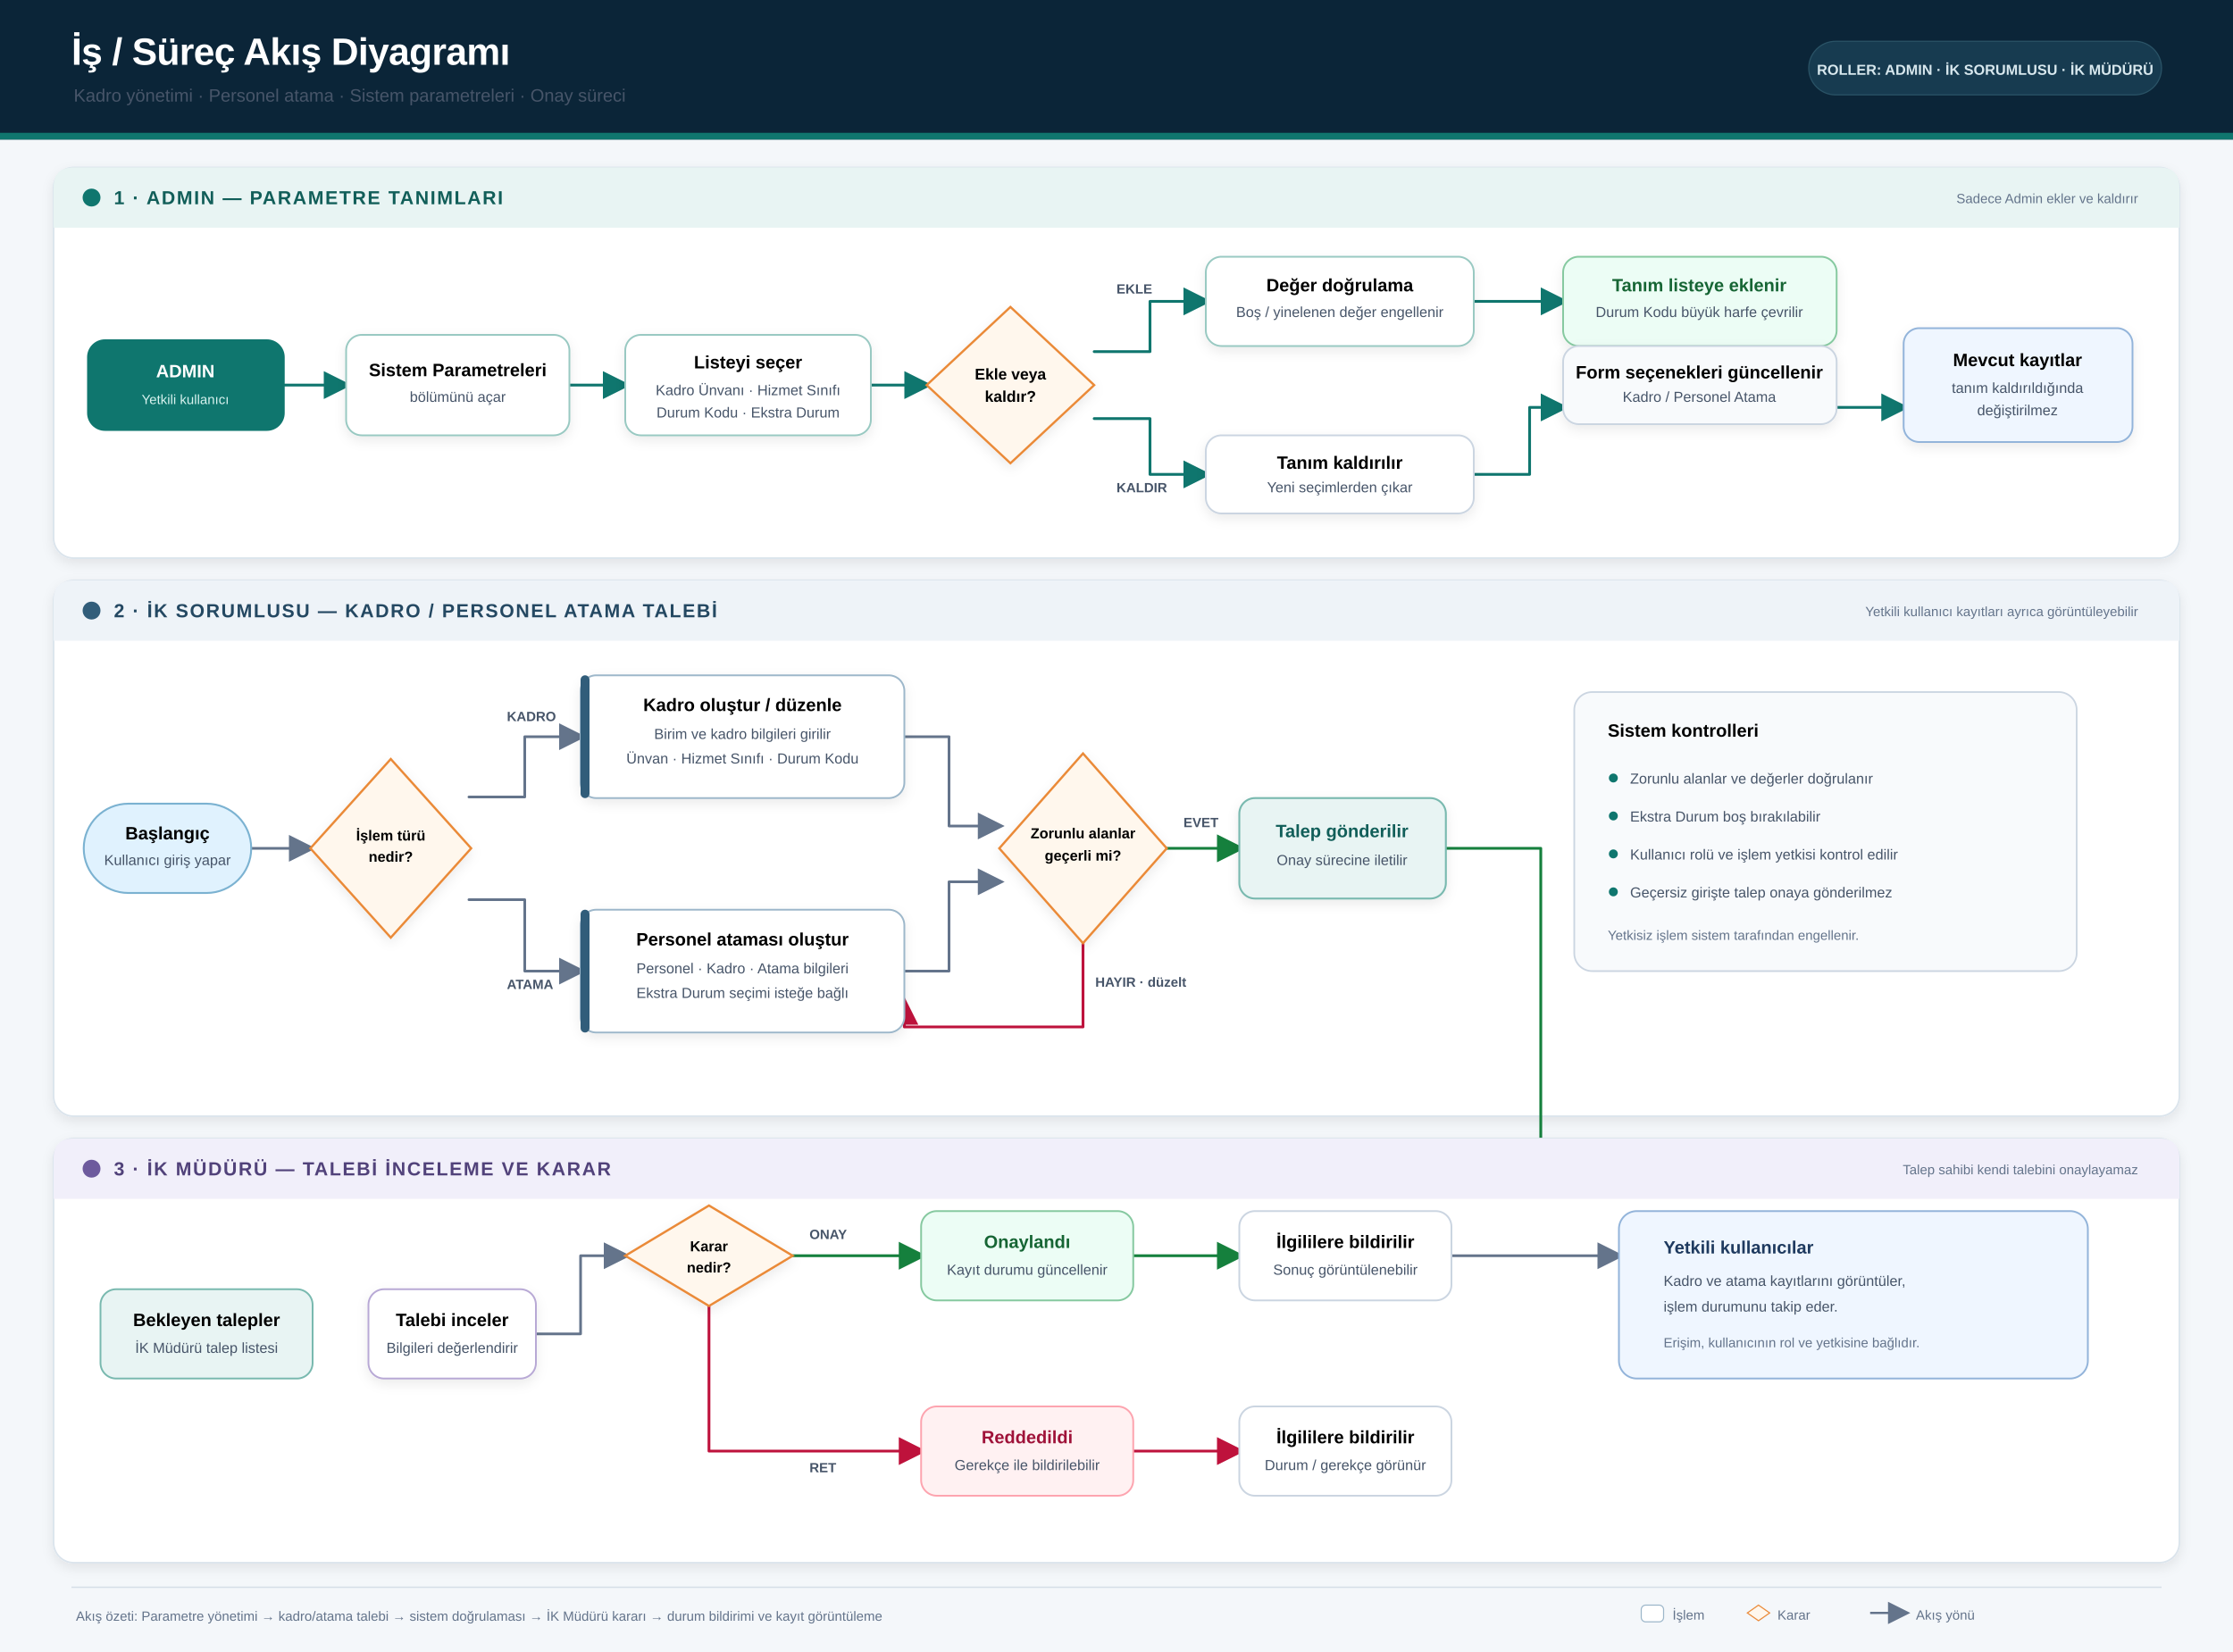
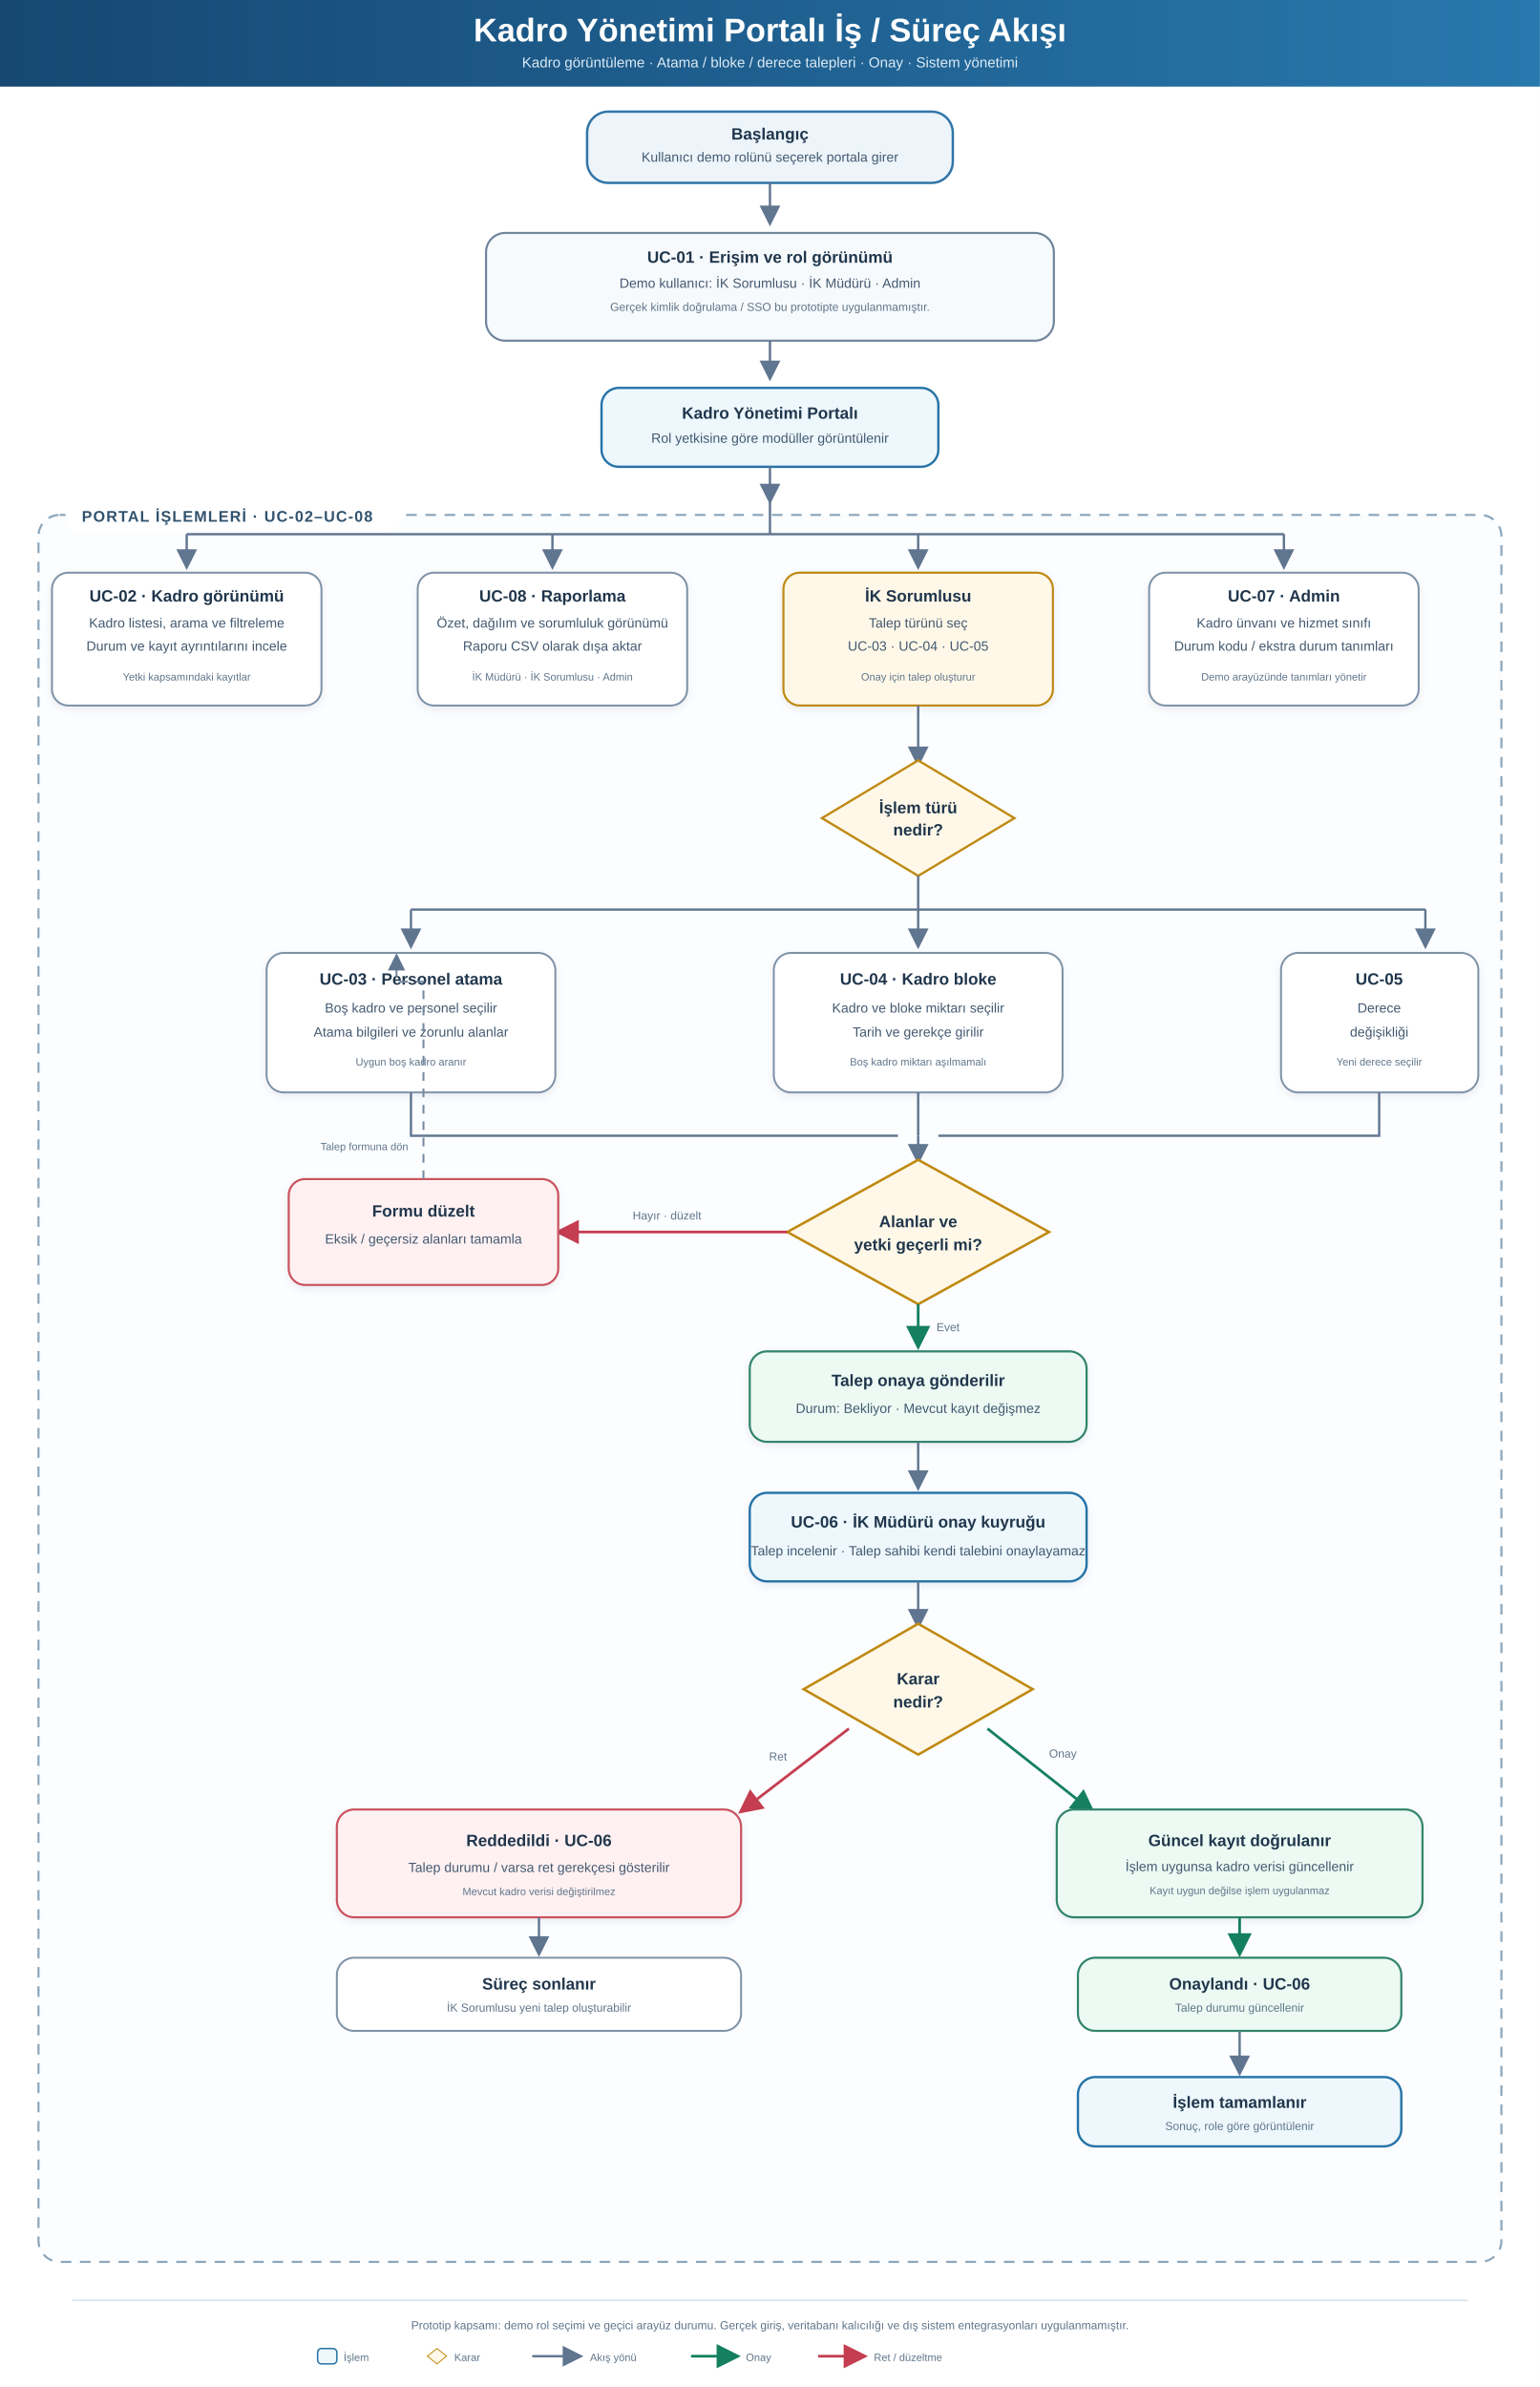
- <svg xmlns="http://www.w3.org/2000/svg" width="2000" height="1480" viewBox="0 0 2000 1480" role="img" aria-labelledby="title description">
+ <svg xmlns="http://www.w3.org/2000/svg" width="1600" height="2480" viewBox="0 0 1600 2480" role="img" aria-labelledby="diagram-title diagram-description">
  <defs>
-     <marker id="arrow" markerWidth="10" markerHeight="10" refX="8" refY="5" orient="auto" markerUnits="strokeWidth">
-       <path d="M0,0 L10,5 L0,10 z" fill="#64748b" />
+     <linearGradient id="header" x1="0" x2="1">
+       <stop stop-color="#164873" />
+       <stop offset="1" stop-color="#2878ad" />
+     </linearGradient>
+     <linearGradient id="portal" x1="0" x2="1">
+       <stop stop-color="#eef8fd" />
+       <stop offset="1" stop-color="#e4f2fa" />
+     </linearGradient>
+     <marker id="arrow" viewBox="0 0 10 10" refX="8.5" refY="5" markerWidth="9" markerHeight="9" orient="auto-start-reverse">
+       <path d="M0 0 10 5 0 10z" fill="#60758f" />
    </marker>
-     <marker id="arrow-teal" markerWidth="10" markerHeight="10" refX="8" refY="5" orient="auto" markerUnits="strokeWidth">
-       <path d="M0,0 L10,5 L0,10 z" fill="#0f766e" />
+     <marker id="arrow-green" viewBox="0 0 10 10" refX="8.5" refY="5" markerWidth="9" markerHeight="9" orient="auto">
+       <path d="M0 0 10 5 0 10z" fill="#14805f" />
    </marker>
-     <marker id="arrow-green" markerWidth="10" markerHeight="10" refX="8" refY="5" orient="auto" markerUnits="strokeWidth">
-       <path d="M0,0 L10,5 L0,10 z" fill="#15803d" />
+     <marker id="arrow-red" viewBox="0 0 10 10" refX="8.5" refY="5" markerWidth="9" markerHeight="9" orient="auto">
+       <path d="M0 0 10 5 0 10z" fill="#c43d50" />
    </marker>
-     <marker id="arrow-red" markerWidth="10" markerHeight="10" refX="8" refY="5" orient="auto" markerUnits="strokeWidth">
-       <path d="M0,0 L10,5 L0,10 z" fill="#be123c" />
-     </marker>
-     <filter id="shadow" x="-15%" y="-15%" width="130%" height="140%">
-       <feDropShadow dx="0" dy="4" stdDeviation="5" flood-color="#0f172a" flood-opacity=".08" />
-     </filter>
    <style>
-       text { font-family: Arial, "DejaVu Sans", sans-serif; }
-       .title { font-size: 34px; font-weight: 700; letter-spacing: -.5px; }
-       .subtitle { font-size: 16px; fill: #475569; }
-       .lane-title { font-size: 17px; font-weight: 700; letter-spacing: 1.3px; }
-       .node-title { font-size: 16px; font-weight: 700; }
-       .node-copy { font-size: 13px; fill: #475569; }
-       .small { font-size: 12px; fill: #64748b; }
-       .branch { font-size: 12px; font-weight: 700; fill: #475569; }
-       .lane { fill: #fff; stroke: #dbe4ec; stroke-width: 1.5; }
-       .flow { fill: none; stroke: #64748b; stroke-width: 2.4; marker-end: url(#arrow); stroke-linecap: round; stroke-linejoin: round; }
-       .flow-teal { fill: none; stroke: #0f766e; stroke-width: 2.5; marker-end: url(#arrow-teal); stroke-linecap: round; stroke-linejoin: round; }
-       .flow-green { fill: none; stroke: #15803d; stroke-width: 2.5; marker-end: url(#arrow-green); stroke-linecap: round; stroke-linejoin: round; }
-       .flow-red { fill: none; stroke: #be123c; stroke-width: 2.5; marker-end: url(#arrow-red); stroke-linecap: round; stroke-linejoin: round; }
+       text{font-family:Arial,"Helvetica Neue",sans-serif;fill:#20364c}
+       .title{font-size:34px;font-weight:700;fill:#fff}
+       .subtitle{font-size:15px;fill:#dcebf5}
+       .section{font-size:16px;font-weight:700;letter-spacing:.07em;fill:#31526d}
+       .step{font-size:17px;font-weight:700}
+       .copy{font-size:14px;fill:#435970}
+       .small{font-size:12px;fill:#60758a}
+       .tiny{font-size:11px;fill:#60758a}
+       .connector{fill:none;stroke:#60758f;stroke-width:2.4;marker-end:url(#arrow)}
+       .branch{fill:none;stroke:#60758f;stroke-width:2.4}
+       .approved{fill:none;stroke:#14805f;stroke-width:2.8;marker-end:url(#arrow-green)}
+       .rejected{fill:none;stroke:#c43d50;stroke-width:2.8;marker-end:url(#arrow-red)}
+       .dashed{fill:none;stroke:#7388a0;stroke-width:2;stroke-dasharray:9 8;marker-end:url(#arrow)}
+       .card{fill:#fff;stroke:#7e92a7;stroke-width:2}
+       .blue-card{fill:#edf7fc;stroke:#2673a6;stroke-width:2.4}
+       .green-card{fill:#ecfaf3;stroke:#31846b;stroke-width:2.2}
+       .red-card{fill:#fff1f2;stroke:#ca5360;stroke-width:2.2}
+       .amber-card{fill:#fff8e8;stroke:#bf8a13;stroke-width:2.2}
+       .shadow{filter:drop-shadow(0 3px 4px #17324b12)}
    </style>
  </defs>
-   <rect width="2000" height="1480" fill="#f4f7fa" />
-   <rect x="0" y="0" width="2000" height="125" fill="#0b2538" />
-   <rect x="0" y="119" width="2000" height="6" fill="#0f766e" />
-   <text x="64" y="58" class="title" fill="#ffffff">İş / Süreç Akış Diyagramı</text>
-   <text x="66" y="91" class="subtitle" fill="#cbd5e1">Kadro yönetimi · Personel atama · Sistem parametreleri · Onay süreci</text>
-   <rect x="1620" y="37" width="316" height="48" rx="24" fill="#173b50" stroke="#2a5366" />
-   <text x="1778" y="67" text-anchor="middle" font-size="13" font-weight="700" fill="#d8e8ee">ROLLER: ADMIN · İK SORUMLUSU · İK MÜDÜRÜ</text>
-   <rect class="lane" x="48" y="150" width="1904" height="350" rx="18" filter="url(#shadow)" />
-   <path d="M66 150 H1934 Q1952 150 1952 168 V204 H48 V168 Q48 150 66 150" fill="#e8f4f3" />
-   <circle cx="82" cy="177" r="8" fill="#0f766e" />
-   <text x="102" y="183" class="lane-title" fill="#115e59">1 · ADMIN — PARAMETRE TANIMLARI</text>
-   <text x="1915" y="182" text-anchor="end" class="small">Sadece Admin ekler ve kaldırır</text>
-   <path class="flow-teal" d="M255 345 H310" />
-   <path class="flow-teal" d="M510 345 H560" />
-   <path class="flow-teal" d="M780 345 H830" />
-   <path class="flow-teal" d="M980 315 H1030 V270 H1080" />
-   <path class="flow-teal" d="M980 375 H1030 V425 H1080" />
-   <path class="flow-teal" d="M1320 270 H1400" />
-   <path class="flow-teal" d="M1522 310 V330" />
-   <path class="flow-teal" d="M1320 425 H1370 V365 H1400" />
-   <path class="flow-teal" d="M1645 365 H1705" />
-   <rect x="78" y="304" width="177" height="82" rx="16" fill="#0f766e" />
-   <text x="166" y="338" text-anchor="middle" class="node-title" fill="#fff">ADMIN</text>
-   <text x="166" y="362" text-anchor="middle" font-size="12" fill="#d8f3ef">Yetkili kullanıcı</text>
-   <rect x="310" y="300" width="200" height="90" rx="14" fill="#fff" stroke="#99c9c2" stroke-width="1.6" filter="url(#shadow)" />
-   <text x="410" y="337" text-anchor="middle" class="node-title">Sistem Parametreleri</text>
-   <text x="410" y="360" text-anchor="middle" class="node-copy">bölümünü açar</text>
-   <rect x="560" y="300" width="220" height="90" rx="14" fill="#fff" stroke="#99c9c2" stroke-width="1.6" filter="url(#shadow)" />
-   <text x="670" y="330" text-anchor="middle" class="node-title">Listeyi seçer</text>
-   <text x="670" y="354" text-anchor="middle" class="node-copy">Kadro Ünvanı · Hizmet Sınıfı</text>
-   <text x="670" y="374" text-anchor="middle" class="node-copy">Durum Kodu · Ekstra Durum</text>
-   <polygon points="905,275 980,345 905,415 830,345" fill="#fff7ed" stroke="#ea8a39" stroke-width="2" filter="url(#shadow)" />
-   <text x="905" y="340" text-anchor="middle" font-size="14" font-weight="700">Ekle veya</text>
-   <text x="905" y="360" text-anchor="middle" font-size="14" font-weight="700">kaldır?</text>
-   <text x="1000" y="263" class="branch">EKLE</text>
-   <text x="1000" y="441" class="branch">KALDIR</text>
-   <rect x="1080" y="230" width="240" height="80" rx="14" fill="#fff" stroke="#99c9c2" stroke-width="1.6" filter="url(#shadow)" />
-   <text x="1200" y="261" text-anchor="middle" class="node-title">Değer doğrulama</text>
-   <text x="1200" y="284" text-anchor="middle" class="node-copy">Boş / yinelenen değer engellenir</text>
-   <rect x="1400" y="230" width="245" height="80" rx="14" fill="#ecfdf5" stroke="#86c9a0" stroke-width="1.6" filter="url(#shadow)" />
-   <text x="1522" y="261" text-anchor="middle" class="node-title" fill="#166534">Tanım listeye eklenir</text>
-   <text x="1522" y="284" text-anchor="middle" class="node-copy">Durum Kodu büyük harfe çevrilir</text>
-   <rect x="1080" y="390" width="240" height="70" rx="14" fill="#fff" stroke="#cbd5e1" stroke-width="1.6" filter="url(#shadow)" />
-   <text x="1200" y="420" text-anchor="middle" class="node-title">Tanım kaldırılır</text>
-   <text x="1200" y="441" text-anchor="middle" class="node-copy">Yeni seçimlerden çıkar</text>
-   <rect x="1400" y="310" width="245" height="70" rx="14" fill="#f8fafc" stroke="#cbd5e1" stroke-width="1.6" filter="url(#shadow)" />
-   <text x="1522" y="339" text-anchor="middle" class="node-title">Form seçenekleri güncellenir</text>
-   <text x="1522" y="360" text-anchor="middle" class="node-copy">Kadro / Personel Atama</text>
-   <rect x="1705" y="294" width="205" height="102" rx="14" fill="#eff6ff" stroke="#93b4da" stroke-width="1.6" filter="url(#shadow)" />
-   <text x="1807" y="328" text-anchor="middle" class="node-title">Mevcut kayıtlar</text>
-   <text x="1807" y="352" text-anchor="middle" class="node-copy">tanım kaldırıldığında</text>
-   <text x="1807" y="372" text-anchor="middle" class="node-copy">değiştirilmez</text>
-   <rect class="lane" x="48" y="520" width="1904" height="480" rx="18" filter="url(#shadow)" />
-   <path d="M66 520 H1934 Q1952 520 1952 538 V574 H48 V538 Q48 520 66 520" fill="#eef3f8" />
-   <circle cx="82" cy="547" r="8" fill="#315d7a" />
-   <text x="102" y="553" class="lane-title" fill="#244862">2 · İK SORUMLUSU — KADRO / PERSONEL ATAMA TALEBİ</text>
-   <text x="1915" y="552" text-anchor="end" class="small">Yetkili kullanıcı kayıtları ayrıca görüntüleyebilir</text>
-   <path class="flow" d="M225 760 H278" />
-   <path class="flow" d="M420 714 H470 V660 H520" />
-   <path class="flow" d="M420 806 H470 V870 H520" />
-   <path class="flow" d="M810 660 H850 V740 H895" />
-   <path class="flow" d="M810 870 H850 V790 H895" />
-   <path class="flow-red" d="M970 825 V920 H810 V898" />
-   <path class="flow-green" d="M1045 760 H1110" />
-   <path class="flow-green" d="M1295 760 H1380 V1075 H185 V1155" />
-   <rect x="75" y="720" width="150" height="80" rx="40" fill="#e0f2fe" stroke="#7bb2d1" stroke-width="1.7" />
-   <text x="150" y="752" text-anchor="middle" class="node-title">Başlangıç</text>
-   <text x="150" y="775" text-anchor="middle" class="node-copy">Kullanıcı giriş yapar</text>
-   <polygon points="350,680 422,760 350,840 278,760" fill="#fff7ed" stroke="#ea8a39" stroke-width="2" filter="url(#shadow)" />
-   <text x="350" y="753" text-anchor="middle" font-size="13" font-weight="700">İşlem türü</text>
-   <text x="350" y="772" text-anchor="middle" font-size="13" font-weight="700">nedir?</text>
-   <text x="454" y="646" class="branch">KADRO</text>
-   <text x="454" y="886" class="branch">ATAMA</text>
-   <rect x="520" y="605" width="290" height="110" rx="14" fill="#fff" stroke="#9db7ca" stroke-width="1.6" filter="url(#shadow)" />
-   <rect x="520" y="605" width="8" height="110" rx="4" fill="#315d7a" />
-   <text x="665" y="637" text-anchor="middle" class="node-title">Kadro oluştur / düzenle</text>
-   <text x="665" y="662" text-anchor="middle" class="node-copy">Birim ve kadro bilgileri girilir</text>
-   <text x="665" y="684" text-anchor="middle" class="node-copy">Ünvan · Hizmet Sınıfı · Durum Kodu</text>
-   <rect x="520" y="815" width="290" height="110" rx="14" fill="#fff" stroke="#9db7ca" stroke-width="1.6" filter="url(#shadow)" />
-   <rect x="520" y="815" width="8" height="110" rx="4" fill="#315d7a" />
-   <text x="665" y="847" text-anchor="middle" class="node-title">Personel ataması oluştur</text>
-   <text x="665" y="872" text-anchor="middle" class="node-copy">Personel · Kadro · Atama bilgileri</text>
-   <text x="665" y="894" text-anchor="middle" class="node-copy">Ekstra Durum seçimi isteğe bağlı</text>
-   <polygon points="970,675 1045,760 970,845 895,760" fill="#fff7ed" stroke="#ea8a39" stroke-width="2" filter="url(#shadow)" />
-   <text x="970" y="751" text-anchor="middle" font-size="13" font-weight="700">Zorunlu alanlar</text>
-   <text x="970" y="771" text-anchor="middle" font-size="13" font-weight="700">geçerli mi?</text>
-   <text x="1060" y="741" class="branch" fill="#15803d">EVET</text>
-   <text x="981" y="884" class="branch" fill="#be123c">HAYIR · düzelt</text>
-   <rect x="1110" y="715" width="185" height="90" rx="14" fill="#e8f4f3" stroke="#79b9af" stroke-width="1.7" filter="url(#shadow)" />
-   <text x="1202" y="750" text-anchor="middle" class="node-title" fill="#115e59">Talep gönderilir</text>
-   <text x="1202" y="775" text-anchor="middle" class="node-copy">Onay sürecine iletilir</text>
-   <rect x="1410" y="620" width="450" height="250" rx="16" fill="#f8fafc" stroke="#cbd5e1" stroke-width="1.5" />
-   <text x="1440" y="660" class="node-title">Sistem kontrolleri</text>
-   <circle cx="1445" cy="697" r="4" fill="#0f766e" />
-   <text x="1460" y="702" class="node-copy">Zorunlu alanlar ve değerler doğrulanır</text>
-   <circle cx="1445" cy="731" r="4" fill="#0f766e" />
-   <text x="1460" y="736" class="node-copy">Ekstra Durum boş bırakılabilir</text>
-   <circle cx="1445" cy="765" r="4" fill="#0f766e" />
-   <text x="1460" y="770" class="node-copy">Kullanıcı rolü ve işlem yetkisi kontrol edilir</text>
-   <circle cx="1445" cy="799" r="4" fill="#0f766e" />
-   <text x="1460" y="804" class="node-copy">Geçersiz girişte talep onaya gönderilmez</text>
-   <text x="1440" y="842" class="small">Yetkisiz işlem sistem tarafından engellenir.</text>
-   <rect class="lane" x="48" y="1020" width="1904" height="380" rx="18" filter="url(#shadow)" />
-   <path d="M66 1020 H1934 Q1952 1020 1952 1038 V1074 H48 V1038 Q48 1020 66 1020" fill="#f1effa" />
-   <circle cx="82" cy="1047" r="8" fill="#6d5a9d" />
-   <text x="102" y="1053" class="lane-title" fill="#51427a">3 · İK MÜDÜRÜ — TALEBİ İNCELEME VE KARAR</text>
-   <text x="1915" y="1052" text-anchor="end" class="small">Talep sahibi kendi talebini onaylayamaz</text>
-   <path class="flow" d="M480 1195 H520 V1125 H560" />
-   <path class="flow-green" d="M710 1125 H825" />
-   <path class="flow-red" d="M635 1170 V1300 H825" />
-   <path class="flow-green" d="M1015 1125 H1110" />
-   <path class="flow-red" d="M1015 1300 H1110" />
-   <path class="flow" d="M1300 1125 H1450" />
-   <rect x="90" y="1155" width="190" height="80" rx="14" fill="#e8f4f3" stroke="#79b9af" stroke-width="1.6" />
-   <text x="185" y="1188" text-anchor="middle" class="node-title">Bekleyen talepler</text>
-   <text x="185" y="1212" text-anchor="middle" class="node-copy">İK Müdürü talep listesi</text>
-   <rect x="330" y="1155" width="150" height="80" rx="14" fill="#fff" stroke="#b8a9d5" stroke-width="1.6" filter="url(#shadow)" />
-   <text x="405" y="1188" text-anchor="middle" class="node-title">Talebi inceler</text>
-   <text x="405" y="1212" text-anchor="middle" class="node-copy">Bilgileri değerlendirir</text>
-   <polygon points="635,1080 710,1125 635,1170 560,1125" fill="#fff7ed" stroke="#ea8a39" stroke-width="2" filter="url(#shadow)" />
-   <text x="635" y="1121" text-anchor="middle" font-size="13" font-weight="700">Karar</text>
-   <text x="635" y="1140" text-anchor="middle" font-size="13" font-weight="700">nedir?</text>
-   <text x="725" y="1110" class="branch" fill="#15803d">ONAY</text>
-   <text x="725" y="1319" class="branch" fill="#be123c">RET</text>
-   <rect x="825" y="1085" width="190" height="80" rx="14" fill="#ecfdf5" stroke="#86c9a0" stroke-width="1.6" />
-   <text x="920" y="1118" text-anchor="middle" class="node-title" fill="#166534">Onaylandı</text>
-   <text x="920" y="1142" text-anchor="middle" class="node-copy">Kayıt durumu güncellenir</text>
-   <rect x="825" y="1260" width="190" height="80" rx="14" fill="#fff1f2" stroke="#fda4af" stroke-width="1.6" />
-   <text x="920" y="1293" text-anchor="middle" class="node-title" fill="#9f1239">Reddedildi</text>
-   <text x="920" y="1317" text-anchor="middle" class="node-copy">Gerekçe ile bildirilebilir</text>
-   <rect x="1110" y="1085" width="190" height="80" rx="14" fill="#fff" stroke="#cbd5e1" stroke-width="1.6" />
-   <text x="1205" y="1118" text-anchor="middle" class="node-title">İlgililere bildirilir</text>
-   <text x="1205" y="1142" text-anchor="middle" class="node-copy">Sonuç görüntülenebilir</text>
-   <rect x="1110" y="1260" width="190" height="80" rx="14" fill="#fff" stroke="#cbd5e1" stroke-width="1.6" />
-   <text x="1205" y="1293" text-anchor="middle" class="node-title">İlgililere bildirilir</text>
-   <text x="1205" y="1317" text-anchor="middle" class="node-copy">Durum / gerekçe görünür</text>
-   <rect x="1450" y="1085" width="420" height="150" rx="16" fill="#eff6ff" stroke="#93b4da" stroke-width="1.6" />
-   <text x="1490" y="1123" class="node-title" fill="#1e3a5f">Yetkili kullanıcılar</text>
-   <text x="1490" y="1152" class="node-copy">Kadro ve atama kayıtlarını görüntüler,</text>
-   <text x="1490" y="1175" class="node-copy">işlem durumunu takip eder.</text>
-   <text x="1490" y="1207" class="small">Erişim, kullanıcının rol ve yetkisine bağlıdır.</text>
-   <line x1="64" y1="1422" x2="1936" y2="1422" stroke="#d5dee7" stroke-width="1.2" />
-   <text x="68" y="1452" class="small">Akış özeti: Parametre yönetimi → kadro/atama talebi → sistem doğrulaması → İK Müdürü kararı → durum bildirimi ve kayıt görüntüleme</text>
-   <g transform="translate(1470 1438)">
-     <rect x="0" y="0" width="20" height="15" rx="4" fill="#fff" stroke="#9db7ca" />
-     <text x="28" y="13" class="small">İşlem</text>
-     <polygon points="105,0 115,7 105,14 95,7" fill="#fff7ed" stroke="#ea8a39" />
-     <text x="122" y="13" class="small">Karar</text>
-     <path d="M205 7 H237" stroke="#64748b" stroke-width="2" marker-end="url(#arrow)" />
-     <text x="246" y="13" class="small">Akış yönü</text>
-   </g>
+   <rect width="1600" height="2480" fill="#fff" />
+   <path d="M0 0h1600v90H0z" fill="url(#header)" />
+   <text x="800" y="43" text-anchor="middle" class="title">Kadro Yönetimi Portalı İş / Süreç Akışı</text>
+   <text x="800" y="70" text-anchor="middle" class="subtitle">Kadro görüntüleme · Atama / bloke / derece talepleri · Onay · Sistem yönetimi</text>
+   <rect x="610" y="116" width="380" height="74" rx="22" fill="#edf5fb" stroke="#3275a8" stroke-width="2.5" />
+   <text x="800" y="145" text-anchor="middle" class="step">Başlangıç</text>
+   <text x="800" y="168" text-anchor="middle" class="copy">Kullanıcı demo rolünü seçerek portala girer</text>
+   <path class="connector" d="M800 190v42" />
+   <rect x="505" y="242" width="590" height="112" rx="20" fill="#f7fafc" stroke="#71859e" stroke-width="2.2" />
+   <text x="800" y="273" text-anchor="middle" class="step">UC-01 · Erişim ve rol görünümü</text>
+   <text x="800" y="299" text-anchor="middle" class="copy">Demo kullanıcı: İK Sorumlusu · İK Müdürü · Admin</text>
+   <text x="800" y="323" text-anchor="middle" class="small">Gerçek kimlik doğrulama / SSO bu prototipte uygulanmamıştır.</text>
+   <path class="connector" d="M800 354v39" />
+   <rect x="625" y="403" width="350" height="82" rx="18" class="blue-card" />
+   <text x="800" y="435" text-anchor="middle" class="step">Kadro Yönetimi Portalı</text>
+   <text x="800" y="460" text-anchor="middle" class="copy">Rol yetkisine göre modüller görüntülenir</text>
+   <path class="connector" d="M800 485v36" />
+   <rect x="40" y="535" width="1520" height="1815" rx="22" fill="#fbfdff" stroke="#8ca6bb" stroke-width="2.2" stroke-dasharray="11 9" />
+   <rect x="68" y="518" width="350" height="36" rx="18" fill="#fff" />
+   <text x="85" y="542" class="section">PORTAL İŞLEMLERİ · UC-02–UC-08</text>
+   <path class="branch" d="M800 521v34M194 555h1140" />
+   <path class="connector" d="M194 555v34" />
+   <path class="connector" d="M574 555v34" />
+   <path class="connector" d="M954 555v34" />
+   <path class="connector" d="M1334 555v34" />
+   <rect x="54" y="595" width="280" height="138" rx="17" class="card shadow" />
+   <text x="194" y="625" text-anchor="middle" class="step">UC-02 · Kadro görünümü</text>
+   <text x="194" y="652" text-anchor="middle" class="copy">Kadro listesi, arama ve filtreleme</text>
+   <text x="194" y="676" text-anchor="middle" class="copy">Durum ve kayıt ayrıntılarını incele</text>
+   <text x="194" y="707" text-anchor="middle" class="tiny">Yetki kapsamındaki kayıtlar</text>
+   <rect x="434" y="595" width="280" height="138" rx="17" class="card shadow" />
+   <text x="574" y="625" text-anchor="middle" class="step">UC-08 · Raporlama</text>
+   <text x="574" y="652" text-anchor="middle" class="copy">Özet, dağılım ve sorumluluk görünümü</text>
+   <text x="574" y="676" text-anchor="middle" class="copy">Raporu CSV olarak dışa aktar</text>
+   <text x="574" y="707" text-anchor="middle" class="tiny">İK Müdürü · İK Sorumlusu · Admin</text>
+   <rect x="814" y="595" width="280" height="138" rx="17" class="amber-card shadow" />
+   <text x="954" y="625" text-anchor="middle" class="step">İK Sorumlusu</text>
+   <text x="954" y="652" text-anchor="middle" class="copy">Talep türünü seç</text>
+   <text x="954" y="676" text-anchor="middle" class="copy">UC-03 · UC-04 · UC-05</text>
+   <text x="954" y="707" text-anchor="middle" class="tiny">Onay için talep oluşturur</text>
+   <rect x="1194" y="595" width="280" height="138" rx="17" class="card shadow" />
+   <text x="1334" y="625" text-anchor="middle" class="step">UC-07 · Admin</text>
+   <text x="1334" y="652" text-anchor="middle" class="copy">Kadro ünvanı ve hizmet sınıfı</text>
+   <text x="1334" y="676" text-anchor="middle" class="copy">Durum kodu / ekstra durum tanımları</text>
+   <text x="1334" y="707" text-anchor="middle" class="tiny">Demo arayüzünde tanımları yönetir</text>
+   <path class="connector" d="M954 733v61" />
+   <polygon points="954,790 1054,850 954,910 854,850" fill="#fff8e8" stroke="#bf8a13" stroke-width="2.4" />
+   <text x="954" y="845" text-anchor="middle" class="step">İşlem türü</text>
+   <text x="954" y="868" text-anchor="middle" class="step">nedir?</text>
+   <path class="branch" d="M954 910v35M427 945h1054" />
+   <path class="connector" d="M427 945v38" />
+   <path class="connector" d="M954 945v38" />
+   <path class="connector" d="M1481 945v38" />
+   <rect x="277" y="990" width="300" height="145" rx="18" class="card shadow" />
+   <text x="427" y="1023" text-anchor="middle" class="step">UC-03 · Personel atama</text>
+   <text x="427" y="1052" text-anchor="middle" class="copy">Boş kadro ve personel seçilir</text>
+   <text x="427" y="1077" text-anchor="middle" class="copy">Atama bilgileri ve zorunlu alanlar</text>
+   <text x="427" y="1107" text-anchor="middle" class="tiny">Uygun boş kadro aranır</text>
+   <rect x="804" y="990" width="300" height="145" rx="18" class="card shadow" />
+   <text x="954" y="1023" text-anchor="middle" class="step">UC-04 · Kadro bloke</text>
+   <text x="954" y="1052" text-anchor="middle" class="copy">Kadro ve bloke miktarı seçilir</text>
+   <text x="954" y="1077" text-anchor="middle" class="copy">Tarih ve gerekçe girilir</text>
+   <text x="954" y="1107" text-anchor="middle" class="tiny">Boş kadro miktarı aşılmamalı</text>
+   <rect x="1331" y="990" width="205" height="145" rx="18" class="card shadow" />
+   <text x="1433" y="1023" text-anchor="middle" class="step">UC-05</text>
+   <text x="1433" y="1052" text-anchor="middle" class="copy">Derece</text>
+   <text x="1433" y="1077" text-anchor="middle" class="copy">değişikliği</text>
+   <text x="1433" y="1107" text-anchor="middle" class="tiny">Yeni derece seçilir</text>
+   <path class="branch" d="M427 1135v45h506M954 1135v45M1433 1135v45H975" />
+   <path class="connector" d="M954 1180v27" />
+   <polygon points="954,1205 1090,1280 954,1355 818,1280" fill="#fff8e8" stroke="#bf8a13" stroke-width="2.6" />
+   <text x="954" y="1275" text-anchor="middle" class="step">Alanlar ve</text>
+   <text x="954" y="1299" text-anchor="middle" class="step">yetki geçerli mi?</text>
+   <path class="approved" d="M954 1355v44" />
+   <text x="973" y="1383" class="small">Evet</text>
+   <rect x="779" y="1404" width="350" height="94" rx="18" class="green-card shadow" />
+   <text x="954" y="1440" text-anchor="middle" class="step">Talep onaya gönderilir</text>
+   <text x="954" y="1468" text-anchor="middle" class="copy">Durum: Bekliyor · Mevcut kayıt değişmez</text>
+   <path class="rejected" d="M818 1280H580" />
+   <text x="693" y="1267" text-anchor="middle" class="small">Hayır · düzelt</text>
+   <rect x="300" y="1225" width="280" height="110" rx="17" class="red-card shadow" />
+   <text x="440" y="1264" text-anchor="middle" class="step">Formu düzelt</text>
+   <text x="440" y="1292" text-anchor="middle" class="copy">Eksik / geçersiz alanları tamamla</text>
+   <path class="dashed" d="M440 1225v-205h-28v-27" />
+   <text x="333" y="1195" class="tiny">Talep formuna dön</text>
+   <path class="connector" d="M954 1498v48" />
+   <rect x="779" y="1551" width="350" height="92" rx="18" class="blue-card shadow" />
+   <text x="954" y="1587" text-anchor="middle" class="step">UC-06 · İK Müdürü onay kuyruğu</text>
+   <text x="954" y="1616" text-anchor="middle" class="copy">Talep incelenir · Talep sahibi kendi talebini onaylayamaz</text>
+   <path class="connector" d="M954 1643v47" />
+   <polygon points="954,1687 1073,1755 954,1823 835,1755" fill="#fff8e8" stroke="#bf8a13" stroke-width="2.6" />
+   <text x="954" y="1750" text-anchor="middle" class="step">Karar</text>
+   <text x="954" y="1774" text-anchor="middle" class="step">nedir?</text>
+   <path class="approved" d="M1026 1796 1135 1882" />
+   <text x="1090" y="1826" class="small">Onay</text>
+   <rect x="1098" y="1880" width="380" height="112" rx="18" class="green-card shadow" />
+   <text x="1288" y="1918" text-anchor="middle" class="step">Güncel kayıt doğrulanır</text>
+   <text x="1288" y="1944" text-anchor="middle" class="copy">İşlem uygunsa kadro verisi güncellenir</text>
+   <text x="1288" y="1968" text-anchor="middle" class="tiny">Kayıt uygun değilse işlem uygulanmaz</text>
+   <path class="approved" d="M1288 1992v38" />
+   <rect x="1120" y="2034" width="336" height="76" rx="18" class="green-card" />
+   <text x="1288" y="2067" text-anchor="middle" class="step">Onaylandı · UC-06</text>
+   <text x="1288" y="2090" text-anchor="middle" class="small">Talep durumu güncellenir</text>
+   <path class="rejected" d="M882 1796 770 1882" />
+   <text x="799" y="1829" class="small">Ret</text>
+   <rect x="350" y="1880" width="420" height="112" rx="18" class="red-card shadow" />
+   <text x="560" y="1918" text-anchor="middle" class="step">Reddedildi · UC-06</text>
+   <text x="560" y="1945" text-anchor="middle" class="copy">Talep durumu / varsa ret gerekçesi gösterilir</text>
+   <text x="560" y="1969" text-anchor="middle" class="tiny">Mevcut kadro verisi değiştirilmez</text>
+   <path class="connector" d="M560 1992v38" />
+   <rect x="350" y="2034" width="420" height="76" rx="18" class="card" />
+   <text x="560" y="2067" text-anchor="middle" class="step">Süreç sonlanır</text>
+   <text x="560" y="2090" text-anchor="middle" class="small">İK Sorumlusu yeni talep oluşturabilir</text>
+   <path class="connector" d="M1288 2110v44" />
+   <rect x="1120" y="2158" width="336" height="72" rx="18" class="blue-card" />
+   <text x="1288" y="2190" text-anchor="middle" class="step">İşlem tamamlanır</text>
+   <text x="1288" y="2213" text-anchor="middle" class="small">Sonuç, role göre görüntülenir</text>
+   <path d="M75 2390h1450" stroke="#d6e1e9" stroke-width="1.5" />
+   <text x="800" y="2420" text-anchor="middle" class="small">Prototip kapsamı: demo rol seçimi ve geçici arayüz durumu. Gerçek giriş, veritabanı kalıcılığı ve dış sistem entegrasyonları uygulanmamıştır.</text>
+   <rect x="330" y="2440" width="20" height="16" rx="4" fill="#edf7fc" stroke="#2673a6" stroke-width="1.5" />
+   <text x="357" y="2453" class="tiny">İşlem</text>
+   <polygon points="454,2440 464,2448 454,2456 444,2448" fill="#fff8e8" stroke="#bf8a13" />
+   <text x="472" y="2453" class="tiny">Karar</text>
+   <path d="M553 2448h50" class="connector" />
+   <text x="613" y="2453" class="tiny">Akış yönü</text>
+   <path d="M718 2448h48" class="approved" />
+   <text x="775" y="2453" class="tiny">Onay</text>
+   <path d="M850 2448h48" class="rejected" />
+   <text x="908" y="2453" class="tiny">Ret / düzeltme</text>
</svg>
